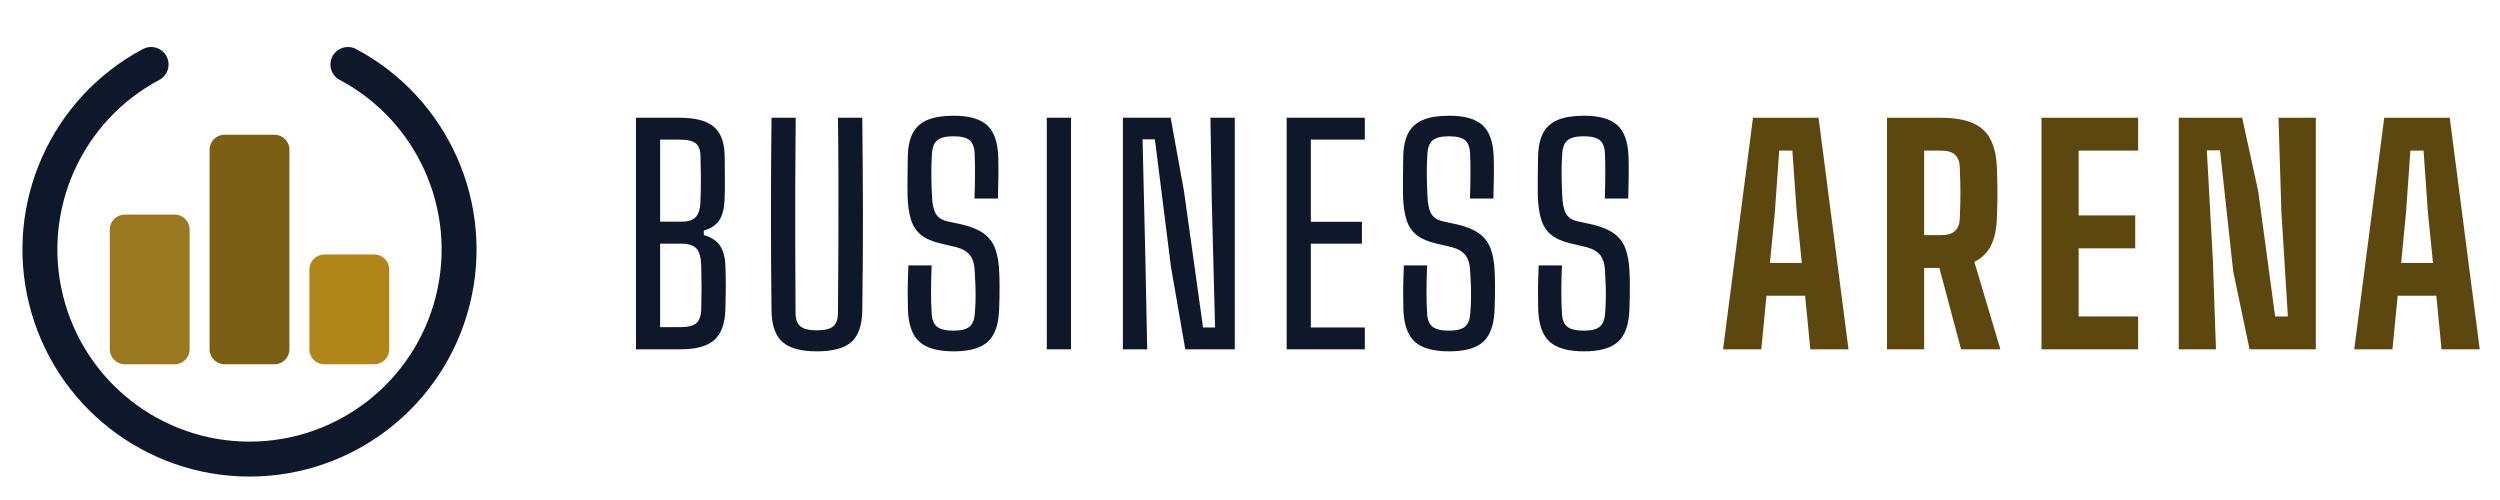
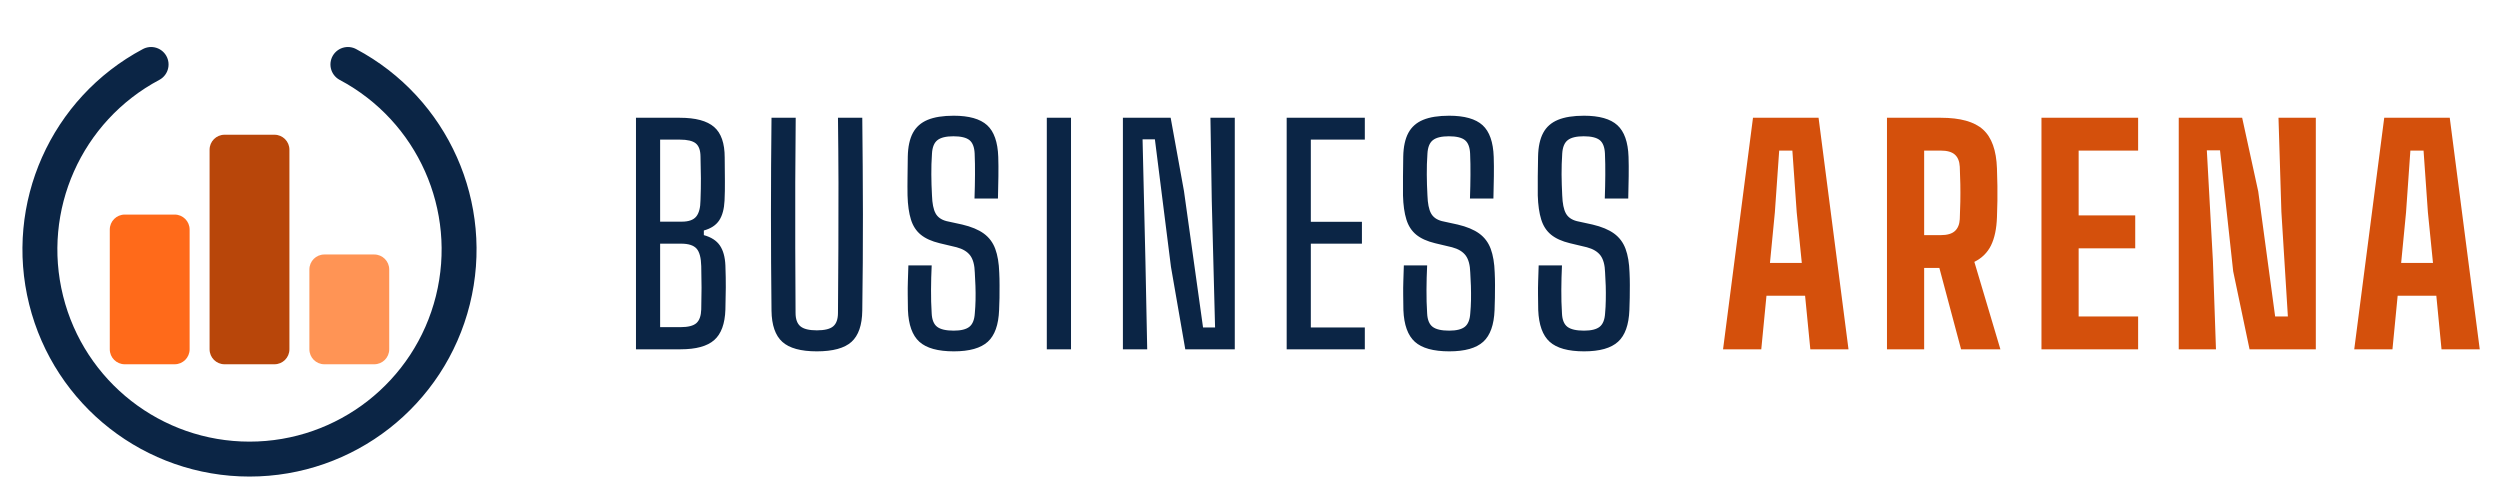
<svg xmlns="http://www.w3.org/2000/svg" viewBox="0 0 501 100" role="img" aria-label="Business Arena">
-   <path d="M 69.72 12.92 A 42 42 0 1 1 30.28 12.92" fill="none" stroke="#0f172b" stroke-width="7" stroke-linecap="round" />
-   <rect x="22.00" y="43.00" width="16" height="30" rx="3" fill="#9a7820" />
-   <rect x="42.00" y="27.00" width="16" height="46" rx="3" fill="#7a5f14" />
-   <rect x="62.00" y="51.00" width="16" height="22" rx="3" fill="#b08619" />
-   <path d="M136.38 70L127.45 70L127.45 23.60L136.24 23.60Q140.97 23.60 143.10 25.44Q145.23 27.28 145.23 31.55Q145.26 34.27 145.27 36.27Q145.29 38.27 145.20 40.19Q145.08 42.71 144.13 44.16Q143.17 45.61 141.05 46.19L141.05 47.12Q143.26 47.73 144.26 49.19Q145.26 50.66 145.37 53.18Q145.46 55.62 145.45 57.62Q145.43 59.62 145.37 62.05Q145.23 66.29 143.14 68.14Q141.05 70 136.38 70M132.29 48.83L132.29 65.56L136.38 65.56Q138.65 65.56 139.56 64.75Q140.47 63.94 140.53 62Q140.59 59.65 140.59 57.66Q140.59 55.67 140.53 53.35Q140.47 50.80 139.59 49.82Q138.70 48.83 136.50 48.83L132.29 48.83M132.29 27.98L132.29 44.42L136.64 44.42Q138.67 44.42 139.51 43.41Q140.36 42.39 140.38 40.10Q140.47 37.75 140.46 35.72Q140.44 33.69 140.38 31.34Q140.36 29.49 139.43 28.73Q138.50 27.98 136.24 27.98 M163.69 70.41Q158.88 70.41 156.78 68.51Q154.67 66.61 154.61 62.26Q154.50 52.54 154.50 42.93Q154.50 33.31 154.61 23.60L159.46 23.60Q159.40 30.07 159.37 36.61Q159.34 43.15 159.37 49.67Q159.40 56.20 159.43 62.69Q159.43 64.58 160.40 65.39Q161.37 66.20 163.69 66.20Q166.04 66.20 166.98 65.39Q167.93 64.58 167.93 62.69Q167.98 56.20 168.01 49.67Q168.04 43.15 168.03 36.61Q168.01 30.07 167.93 23.60L172.80 23.60Q172.91 33.31 172.93 42.93Q172.94 52.54 172.80 62.26Q172.74 66.61 170.64 68.51Q168.53 70.41 163.69 70.41 M191.15 70.41Q186.36 70.41 184.24 68.49Q182.13 66.58 181.95 62.14Q181.92 60.55 181.91 59.13Q181.89 57.70 181.94 56.27Q181.98 54.83 182.04 53.18L186.71 53.18Q186.59 55.70 186.58 58.07Q186.56 60.43 186.71 62.81Q186.80 64.72 187.80 65.49Q188.80 66.26 191.12 66.26Q193.29 66.26 194.26 65.49Q195.23 64.72 195.35 62.81Q195.47 61.53 195.50 60.13Q195.53 58.72 195.48 57.30Q195.44 55.88 195.35 54.63Q195.29 52.37 194.44 51.21Q193.58 50.05 191.70 49.55L188.30 48.74Q185.90 48.16 184.52 47.03Q183.14 45.90 182.55 43.99Q181.95 42.07 181.87 39.17Q181.84 37.35 181.87 35.37Q181.89 33.40 181.92 31.37Q181.98 28.44 182.94 26.64Q183.90 24.85 185.90 24.02Q187.90 23.19 191.12 23.19Q195.73 23.19 197.82 25.09Q199.90 26.99 200.05 31.43Q200.11 33.17 200.08 35.32Q200.05 37.46 199.99 39.78L195.29 39.78Q195.38 37.20 195.39 35.03Q195.41 32.85 195.32 30.76Q195.23 28.85 194.28 28.08Q193.32 27.31 191.06 27.31Q188.85 27.31 187.87 28.08Q186.88 28.85 186.77 30.76Q186.62 32.94 186.64 34.97Q186.65 37 186.77 39.17Q186.85 41.58 187.48 42.74Q188.10 43.90 189.67 44.31L192.83 45Q195.55 45.64 197.15 46.80Q198.74 47.96 199.45 49.87Q200.16 51.79 200.25 54.63Q200.31 55.82 200.31 57.12Q200.31 58.43 200.30 59.70Q200.28 60.98 200.22 62.14Q200.05 66.58 197.95 68.49Q195.84 70.41 191.15 70.41 M214.63 70L209.78 70L209.78 23.60L214.63 23.60 M229.90 70L225.03 70L225.03 23.60L234.60 23.60L237.27 38.30L241.09 65.62L243.50 65.62L242.84 40.27L242.57 23.60L247.45 23.60L247.45 70L237.53 70L234.66 53.47L231.44 27.92L228.97 27.92L229.55 52.60 M273.51 70L257.85 70L257.85 23.60L273.51 23.60L273.51 27.98L262.69 27.98L262.69 44.45L272.93 44.45L272.93 48.83L262.69 48.83L262.69 65.62L273.51 65.62 M290.44 70.41Q285.65 70.41 283.53 68.49Q281.42 66.58 281.24 62.14Q281.21 60.55 281.20 59.13Q281.18 57.70 281.23 56.27Q281.27 54.83 281.33 53.18L286 53.18Q285.88 55.70 285.87 58.07Q285.85 60.43 286 62.81Q286.09 64.72 287.09 65.49Q288.09 66.26 290.41 66.26Q292.58 66.26 293.55 65.49Q294.52 64.72 294.64 62.81Q294.76 61.53 294.79 60.13Q294.81 58.72 294.77 57.30Q294.73 55.88 294.64 54.63Q294.58 52.37 293.73 51.21Q292.87 50.05 290.99 49.55L287.59 48.74Q285.19 48.16 283.81 47.03Q282.43 45.90 281.84 43.99Q281.24 42.07 281.16 39.17Q281.13 37.35 281.16 35.37Q281.18 33.40 281.21 31.37Q281.27 28.44 282.23 26.64Q283.19 24.85 285.19 24.02Q287.19 23.19 290.41 23.19Q295.02 23.19 297.11 25.09Q299.19 26.99 299.34 31.43Q299.40 33.17 299.37 35.32Q299.34 37.46 299.28 39.78L294.58 39.78Q294.67 37.20 294.68 35.03Q294.70 32.85 294.61 30.76Q294.52 28.85 293.57 28.08Q292.61 27.31 290.35 27.31Q288.14 27.31 287.16 28.08Q286.17 28.85 286.06 30.76Q285.91 32.94 285.93 34.97Q285.94 37 286.06 39.17Q286.14 41.58 286.77 42.74Q287.39 43.90 288.96 44.31L292.12 45Q294.84 45.64 296.44 46.80Q298.03 47.96 298.74 49.87Q299.45 51.79 299.54 54.63Q299.60 55.82 299.60 57.12Q299.60 58.43 299.58 59.70Q299.57 60.98 299.51 62.14Q299.34 66.58 297.24 68.49Q295.13 70.41 290.44 70.41 M317.45 70.41Q312.67 70.41 310.55 68.49Q308.44 66.58 308.26 62.14Q308.23 60.55 308.22 59.13Q308.20 57.70 308.25 56.27Q308.29 54.83 308.35 53.18L313.02 53.18Q312.90 55.70 312.89 58.07Q312.87 60.43 313.02 62.81Q313.10 64.72 314.10 65.49Q315.11 66.26 317.43 66.26Q319.60 66.26 320.57 65.49Q321.54 64.72 321.66 62.81Q321.78 61.53 321.80 60.13Q321.83 58.72 321.79 57.30Q321.75 55.88 321.66 54.63Q321.60 52.37 320.75 51.21Q319.89 50.05 318 49.55L314.61 48.74Q312.21 48.16 310.83 47.03Q309.45 45.90 308.86 43.99Q308.26 42.07 308.17 39.17Q308.15 37.35 308.17 35.37Q308.20 33.40 308.23 31.37Q308.29 28.44 309.25 26.64Q310.20 24.85 312.21 24.02Q314.21 23.19 317.43 23.19Q322.04 23.19 324.12 25.09Q326.21 26.99 326.36 31.43Q326.42 33.17 326.39 35.32Q326.36 37.46 326.30 39.78L321.60 39.78Q321.69 37.20 321.70 35.03Q321.72 32.85 321.63 30.76Q321.54 28.85 320.59 28.08Q319.63 27.31 317.37 27.31Q315.16 27.31 314.18 28.08Q313.19 28.85 313.07 30.76Q312.93 32.94 312.94 34.97Q312.96 37 313.07 39.17Q313.16 41.58 313.79 42.74Q314.41 43.90 315.98 44.31L319.14 45Q321.86 45.64 323.46 46.80Q325.05 47.96 325.76 49.87Q326.47 51.79 326.56 54.63Q326.62 55.82 326.62 57.12Q326.62 58.43 326.60 59.70Q326.59 60.98 326.53 62.14Q326.36 66.58 324.25 68.49Q322.15 70.41 317.45 70.41" fill="#0f172b" />
-   <path d="M352.96 70L345.30 70L351.30 23.60L364.44 23.60L370.44 70L362.79 70L361.74 59.27L354 59.27L352.96 70M355.68 42.57L354.70 52.69L361.08 52.69L360.06 42.54L359.19 30.18L356.55 30.18 M385.60 70L378.15 70L378.15 23.60L388.94 23.60Q394.79 23.60 397.40 25.96Q400.01 28.33 400.19 33.75Q400.25 35.72 400.28 37.26Q400.31 38.80 400.28 40.26Q400.25 41.72 400.19 43.55Q400.07 47 399 49.18Q397.93 51.35 395.66 52.48L400.88 70L393 70L388.65 53.70L385.60 53.70L385.60 70M385.60 30.18L385.60 47.12L388.94 47.12Q390.85 47.12 391.75 46.31Q392.65 45.49 392.74 43.93Q392.82 42.16 392.85 40.41Q392.88 38.65 392.85 36.91Q392.82 35.17 392.74 33.40Q392.65 31.78 391.75 30.98Q390.85 30.18 388.94 30.18 M428.48 70L409.11 70L409.11 23.60L428.48 23.60L428.48 30.18L416.56 30.18L416.56 43.17L427.90 43.17L427.90 49.76L416.56 49.76L416.56 63.42L428.48 63.42 M444.08 70L436.62 70L436.62 23.60L449.33 23.60L452.55 38.36L455.94 63.42L458.49 63.42L457.19 42.45L456.61 23.60L464.09 23.60L464.09 70L450.81 70L447.53 54.37L444.89 30.13L442.25 30.13L443.47 52.34 M479.45 70L471.79 70L477.80 23.60L490.93 23.60L496.94 70L489.28 70L488.24 59.27L480.49 59.27L479.45 70M482.17 42.57L481.19 52.69L487.57 52.69L486.55 42.54L485.68 30.18L483.04 30.18" fill="#5c470f" />
+   <path d="M 69.72 12.92 A 42 42 0 1 1 30.28 12.92" fill="none" stroke="#0b2545" stroke-width="7" stroke-linecap="round" />
+   <rect x="22.00" y="43.00" width="16" height="30" rx="3" fill="#ff6a1a" />
+   <rect x="42.00" y="27.00" width="16" height="46" rx="3" fill="#b8460a" />
+   <rect x="62.00" y="51.00" width="16" height="22" rx="3" fill="#ff9455" />
+   <path d="M136.38 70L127.45 70L127.45 23.60L136.24 23.60Q140.97 23.60 143.10 25.44Q145.23 27.28 145.23 31.55Q145.26 34.27 145.27 36.27Q145.29 38.27 145.20 40.19Q145.08 42.71 144.13 44.16Q143.17 45.61 141.05 46.19L141.05 47.12Q143.26 47.73 144.26 49.19Q145.26 50.66 145.37 53.18Q145.46 55.62 145.45 57.62Q145.43 59.62 145.37 62.05Q145.23 66.29 143.14 68.14Q141.05 70 136.38 70M132.29 48.83L132.29 65.56L136.38 65.56Q138.65 65.56 139.56 64.75Q140.47 63.94 140.53 62Q140.59 59.65 140.59 57.66Q140.59 55.67 140.53 53.35Q140.47 50.80 139.59 49.82Q138.70 48.83 136.50 48.83L132.29 48.83M132.29 27.98L132.29 44.42L136.64 44.42Q138.67 44.42 139.51 43.41Q140.36 42.39 140.38 40.10Q140.47 37.75 140.46 35.72Q140.44 33.69 140.38 31.34Q140.36 29.49 139.43 28.73Q138.50 27.98 136.24 27.98 M163.69 70.41Q158.88 70.41 156.78 68.51Q154.67 66.61 154.61 62.26Q154.50 52.54 154.50 42.93Q154.50 33.31 154.61 23.60L159.46 23.60Q159.40 30.07 159.37 36.61Q159.34 43.15 159.37 49.67Q159.40 56.20 159.43 62.69Q159.43 64.58 160.40 65.39Q161.37 66.20 163.69 66.20Q166.04 66.20 166.98 65.39Q167.93 64.58 167.93 62.69Q167.98 56.20 168.01 49.67Q168.04 43.15 168.03 36.61Q168.01 30.07 167.93 23.60L172.80 23.60Q172.91 33.31 172.93 42.93Q172.94 52.54 172.80 62.26Q172.74 66.61 170.64 68.51Q168.53 70.41 163.69 70.41 M191.15 70.41Q186.36 70.41 184.24 68.49Q182.13 66.58 181.95 62.14Q181.92 60.55 181.91 59.13Q181.89 57.70 181.94 56.27Q181.98 54.83 182.04 53.18L186.71 53.18Q186.59 55.70 186.58 58.07Q186.56 60.43 186.71 62.81Q186.80 64.72 187.80 65.49Q188.80 66.26 191.12 66.26Q193.29 66.26 194.26 65.49Q195.23 64.72 195.35 62.81Q195.47 61.53 195.50 60.13Q195.53 58.72 195.48 57.30Q195.44 55.88 195.35 54.63Q195.29 52.37 194.44 51.21Q193.58 50.05 191.70 49.55L188.30 48.74Q185.90 48.16 184.52 47.03Q183.14 45.90 182.55 43.99Q181.95 42.07 181.87 39.17Q181.84 37.35 181.87 35.37Q181.89 33.40 181.92 31.37Q181.98 28.44 182.94 26.64Q183.90 24.85 185.90 24.02Q187.90 23.19 191.12 23.19Q195.73 23.19 197.82 25.09Q199.90 26.99 200.05 31.43Q200.11 33.17 200.08 35.32Q200.05 37.46 199.99 39.78L195.29 39.78Q195.38 37.20 195.39 35.03Q195.41 32.85 195.32 30.76Q195.23 28.85 194.28 28.08Q193.32 27.31 191.06 27.31Q188.85 27.31 187.87 28.08Q186.88 28.85 186.77 30.76Q186.62 32.94 186.64 34.97Q186.65 37 186.77 39.17Q186.85 41.58 187.48 42.74Q188.10 43.90 189.67 44.31L192.83 45Q195.55 45.64 197.15 46.80Q198.74 47.96 199.45 49.87Q200.16 51.79 200.25 54.63Q200.31 55.82 200.31 57.12Q200.31 58.43 200.30 59.70Q200.28 60.98 200.22 62.14Q200.05 66.58 197.95 68.49Q195.84 70.41 191.15 70.41 M214.63 70L209.78 70L209.78 23.60L214.63 23.60 M229.90 70L225.03 70L225.03 23.60L234.60 23.60L237.27 38.30L241.09 65.62L243.50 65.62L242.84 40.27L242.57 23.60L247.45 23.60L247.45 70L237.53 70L234.66 53.47L231.44 27.92L228.97 27.92L229.55 52.60 M273.51 70L257.85 70L257.85 23.60L273.51 23.60L273.51 27.98L262.69 27.98L262.69 44.45L272.93 44.45L272.93 48.83L262.69 48.83L262.69 65.62L273.51 65.62 M290.44 70.41Q285.65 70.41 283.53 68.49Q281.42 66.58 281.24 62.14Q281.21 60.55 281.20 59.13Q281.18 57.70 281.23 56.27Q281.27 54.83 281.33 53.18L286 53.18Q285.88 55.70 285.87 58.07Q285.85 60.43 286 62.81Q286.09 64.72 287.09 65.49Q288.09 66.26 290.41 66.26Q292.58 66.26 293.55 65.49Q294.52 64.72 294.64 62.81Q294.76 61.53 294.79 60.13Q294.81 58.72 294.77 57.30Q294.73 55.88 294.64 54.63Q294.58 52.37 293.73 51.21Q292.87 50.05 290.99 49.55L287.59 48.74Q285.19 48.16 283.81 47.03Q282.43 45.90 281.84 43.99Q281.24 42.07 281.16 39.17Q281.13 37.35 281.16 35.37Q281.18 33.40 281.21 31.37Q281.27 28.44 282.23 26.64Q283.19 24.85 285.19 24.02Q287.19 23.19 290.41 23.19Q295.02 23.19 297.11 25.09Q299.19 26.99 299.34 31.43Q299.40 33.17 299.37 35.32Q299.34 37.46 299.28 39.78L294.58 39.78Q294.67 37.20 294.68 35.03Q294.70 32.85 294.61 30.76Q294.52 28.85 293.57 28.08Q292.61 27.31 290.35 27.31Q288.14 27.31 287.16 28.08Q286.17 28.85 286.06 30.76Q285.91 32.94 285.93 34.97Q285.94 37 286.06 39.17Q286.14 41.58 286.77 42.74Q287.39 43.90 288.96 44.31L292.12 45Q294.84 45.64 296.44 46.80Q298.03 47.96 298.74 49.87Q299.45 51.79 299.54 54.63Q299.60 55.82 299.60 57.12Q299.60 58.43 299.58 59.70Q299.57 60.98 299.51 62.14Q299.34 66.58 297.24 68.49Q295.13 70.41 290.44 70.41 M317.45 70.41Q312.67 70.41 310.55 68.49Q308.44 66.58 308.26 62.14Q308.23 60.55 308.22 59.13Q308.20 57.70 308.25 56.27Q308.29 54.83 308.35 53.18L313.02 53.18Q312.90 55.70 312.89 58.07Q312.87 60.43 313.02 62.81Q313.10 64.72 314.10 65.49Q315.11 66.26 317.43 66.26Q319.60 66.26 320.57 65.49Q321.54 64.72 321.66 62.81Q321.78 61.53 321.80 60.13Q321.83 58.72 321.79 57.30Q321.75 55.88 321.66 54.63Q321.60 52.37 320.75 51.21Q319.89 50.05 318 49.55L314.61 48.74Q312.21 48.16 310.83 47.03Q309.45 45.90 308.86 43.99Q308.26 42.07 308.17 39.17Q308.15 37.35 308.17 35.37Q308.20 33.40 308.23 31.37Q308.29 28.44 309.25 26.64Q310.20 24.85 312.21 24.02Q314.21 23.19 317.43 23.19Q322.04 23.19 324.12 25.09Q326.21 26.99 326.36 31.43Q326.42 33.17 326.39 35.32Q326.36 37.46 326.30 39.78L321.60 39.78Q321.69 37.20 321.70 35.03Q321.72 32.85 321.63 30.76Q321.54 28.85 320.59 28.08Q319.63 27.31 317.37 27.31Q315.16 27.31 314.18 28.08Q313.19 28.85 313.07 30.76Q312.93 32.94 312.94 34.97Q312.96 37 313.07 39.17Q313.16 41.58 313.79 42.74Q314.41 43.90 315.98 44.31L319.14 45Q321.86 45.64 323.46 46.80Q325.05 47.96 325.76 49.87Q326.47 51.79 326.56 54.63Q326.62 55.82 326.62 57.12Q326.62 58.43 326.60 59.70Q326.59 60.98 326.53 62.14Q326.36 66.58 324.25 68.49Q322.15 70.41 317.45 70.41" fill="#0b2545" />
+   <path d="M352.96 70L345.30 70L351.30 23.60L364.44 23.60L370.44 70L362.79 70L361.74 59.27L354 59.27L352.96 70M355.68 42.57L354.70 52.69L361.08 52.69L360.06 42.54L359.19 30.18L356.55 30.18 M385.60 70L378.15 70L378.15 23.60L388.94 23.60Q394.79 23.60 397.40 25.96Q400.01 28.33 400.19 33.75Q400.25 35.72 400.28 37.26Q400.31 38.80 400.28 40.26Q400.25 41.72 400.19 43.55Q400.07 47 399 49.18Q397.93 51.35 395.66 52.48L400.88 70L393 70L388.65 53.70L385.60 53.70L385.60 70M385.60 30.18L385.60 47.12L388.94 47.12Q390.85 47.12 391.75 46.31Q392.65 45.49 392.74 43.93Q392.82 42.16 392.85 40.41Q392.88 38.65 392.85 36.91Q392.82 35.17 392.74 33.40Q392.65 31.78 391.75 30.98Q390.85 30.18 388.94 30.18 M428.48 70L409.11 70L409.11 23.60L428.48 23.60L428.48 30.18L416.56 30.18L416.56 43.17L427.90 43.17L427.90 49.76L416.56 49.76L416.56 63.42L428.48 63.42 M444.08 70L436.62 70L436.62 23.60L449.33 23.60L452.55 38.36L455.94 63.42L458.49 63.42L457.19 42.45L456.61 23.60L464.09 23.60L464.09 70L450.81 70L447.53 54.37L444.89 30.13L442.25 30.13L443.47 52.34 M479.45 70L471.79 70L477.80 23.60L490.93 23.60L496.94 70L489.28 70L488.24 59.27L480.49 59.27L479.45 70M482.17 42.57L481.19 52.69L487.57 52.69L486.55 42.54L485.68 30.18L483.04 30.18" fill="#d4500c" />
</svg>
